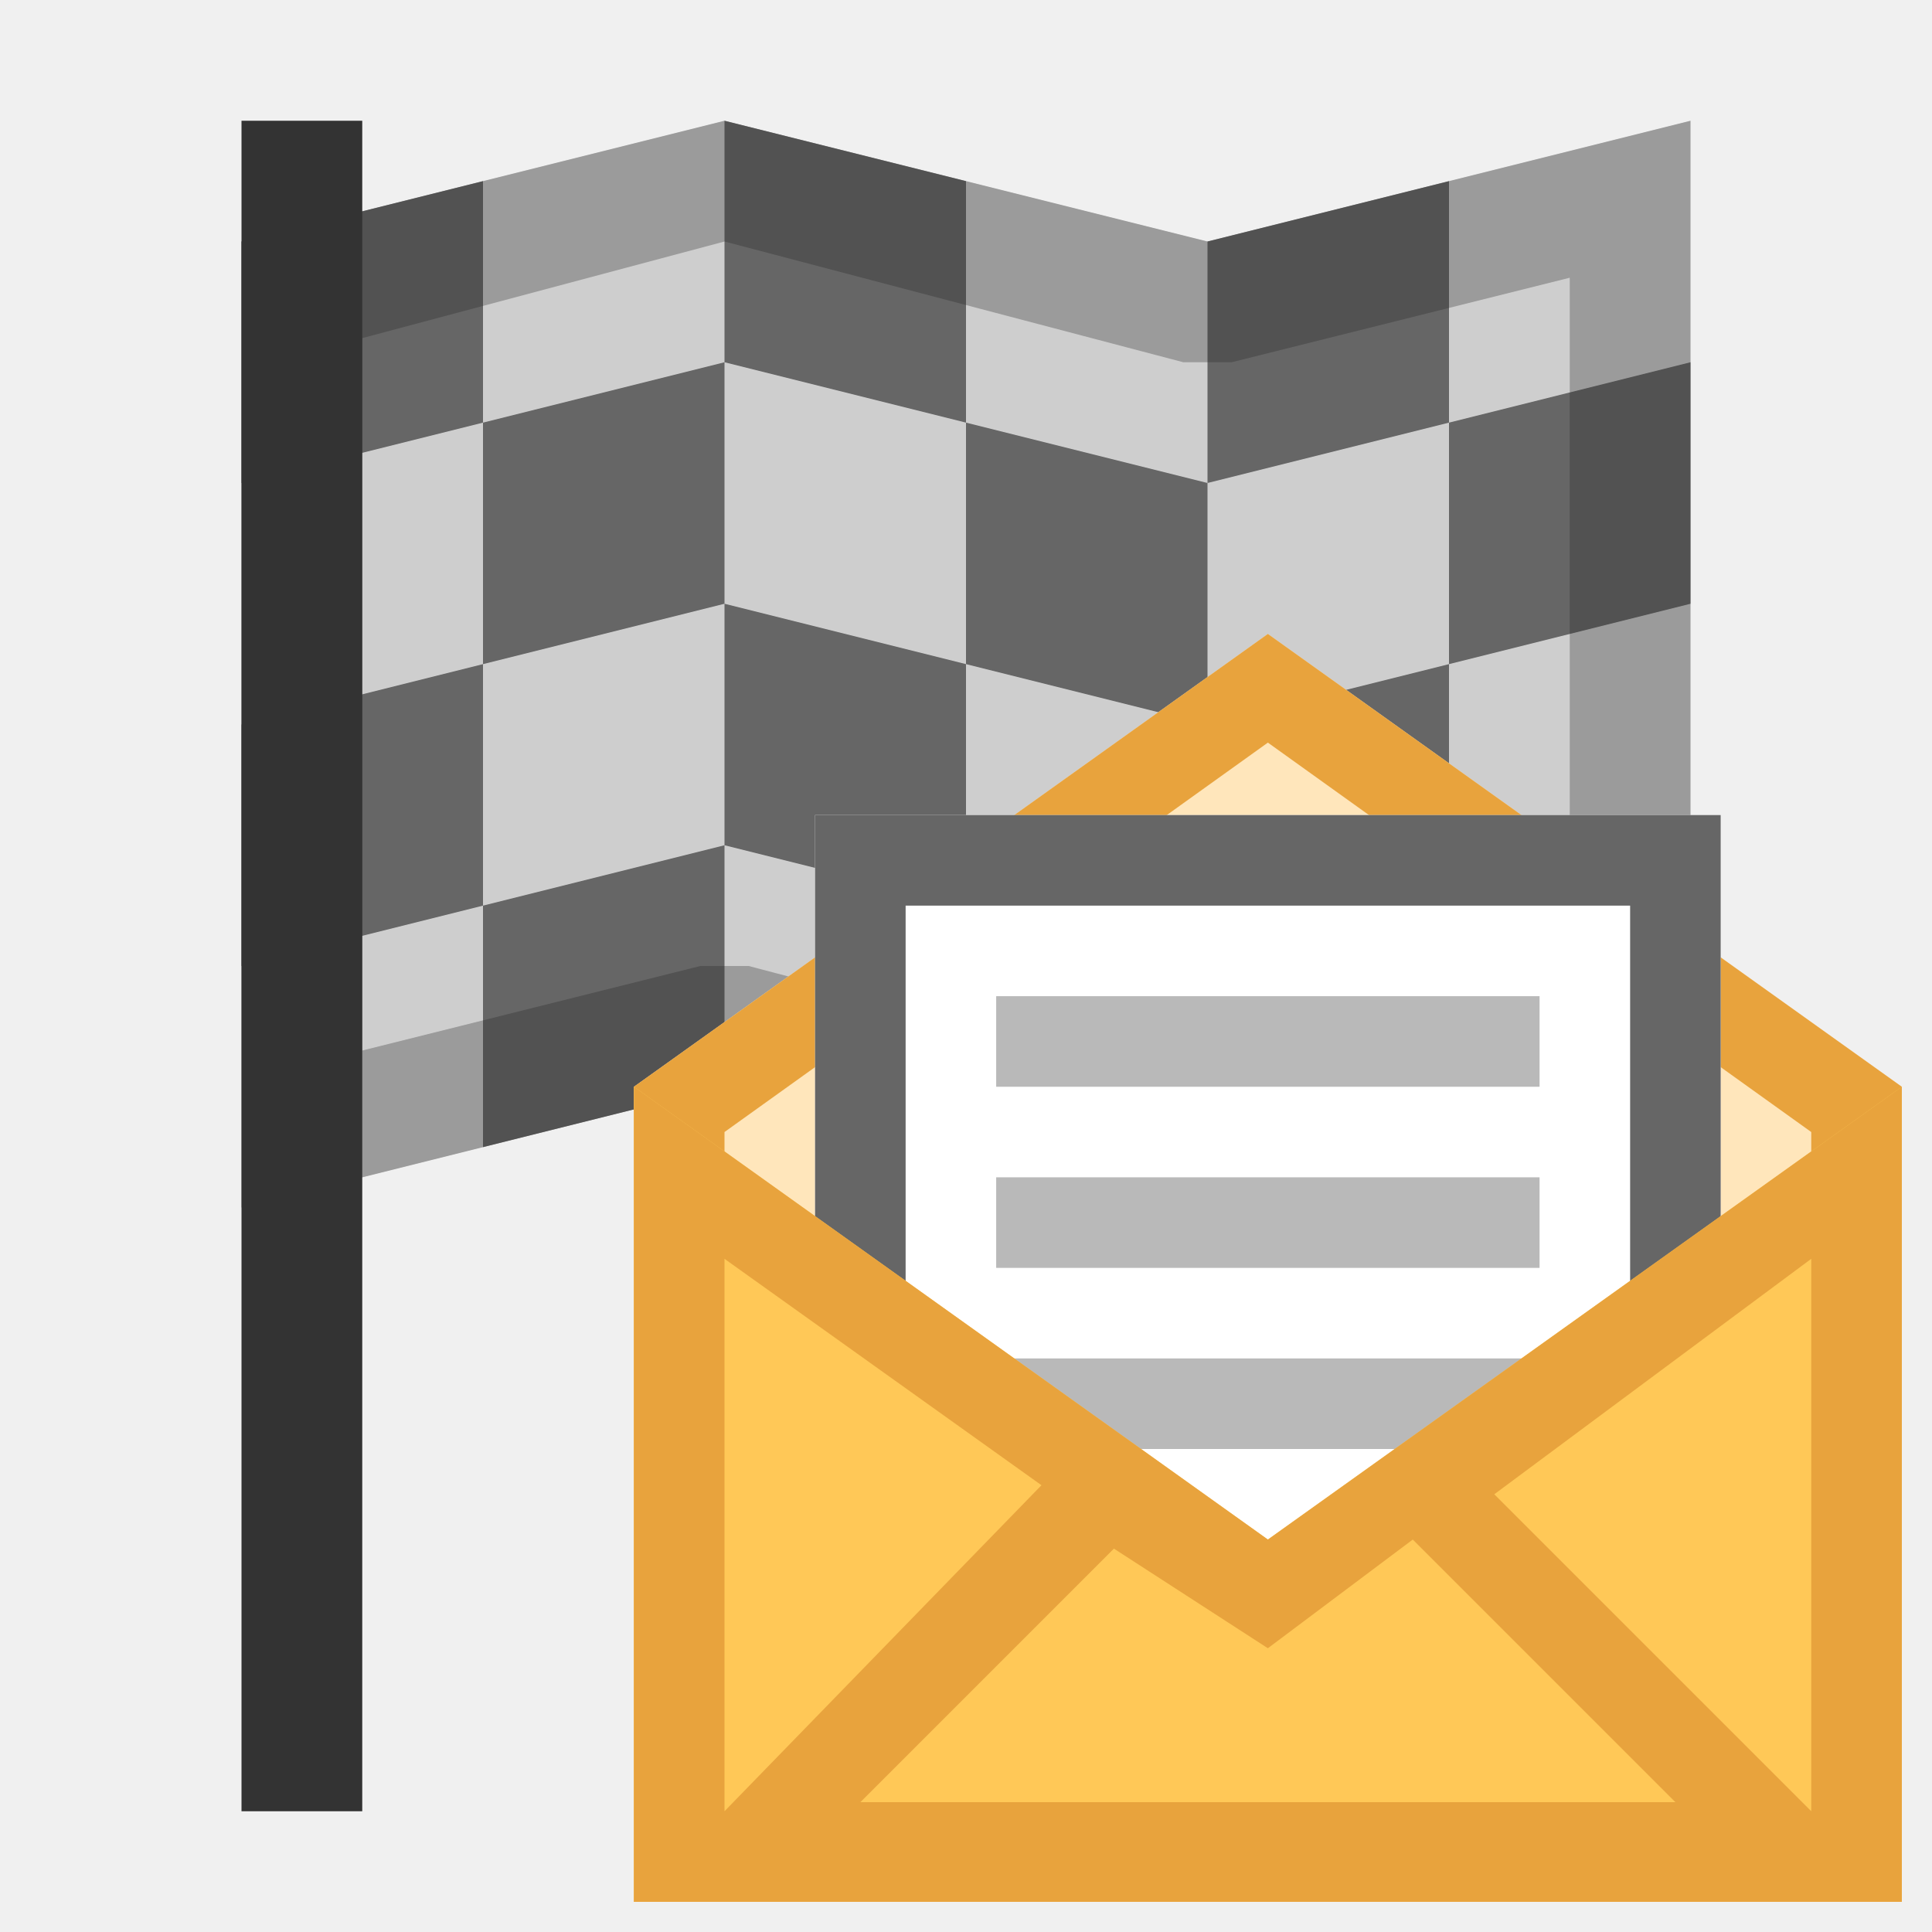
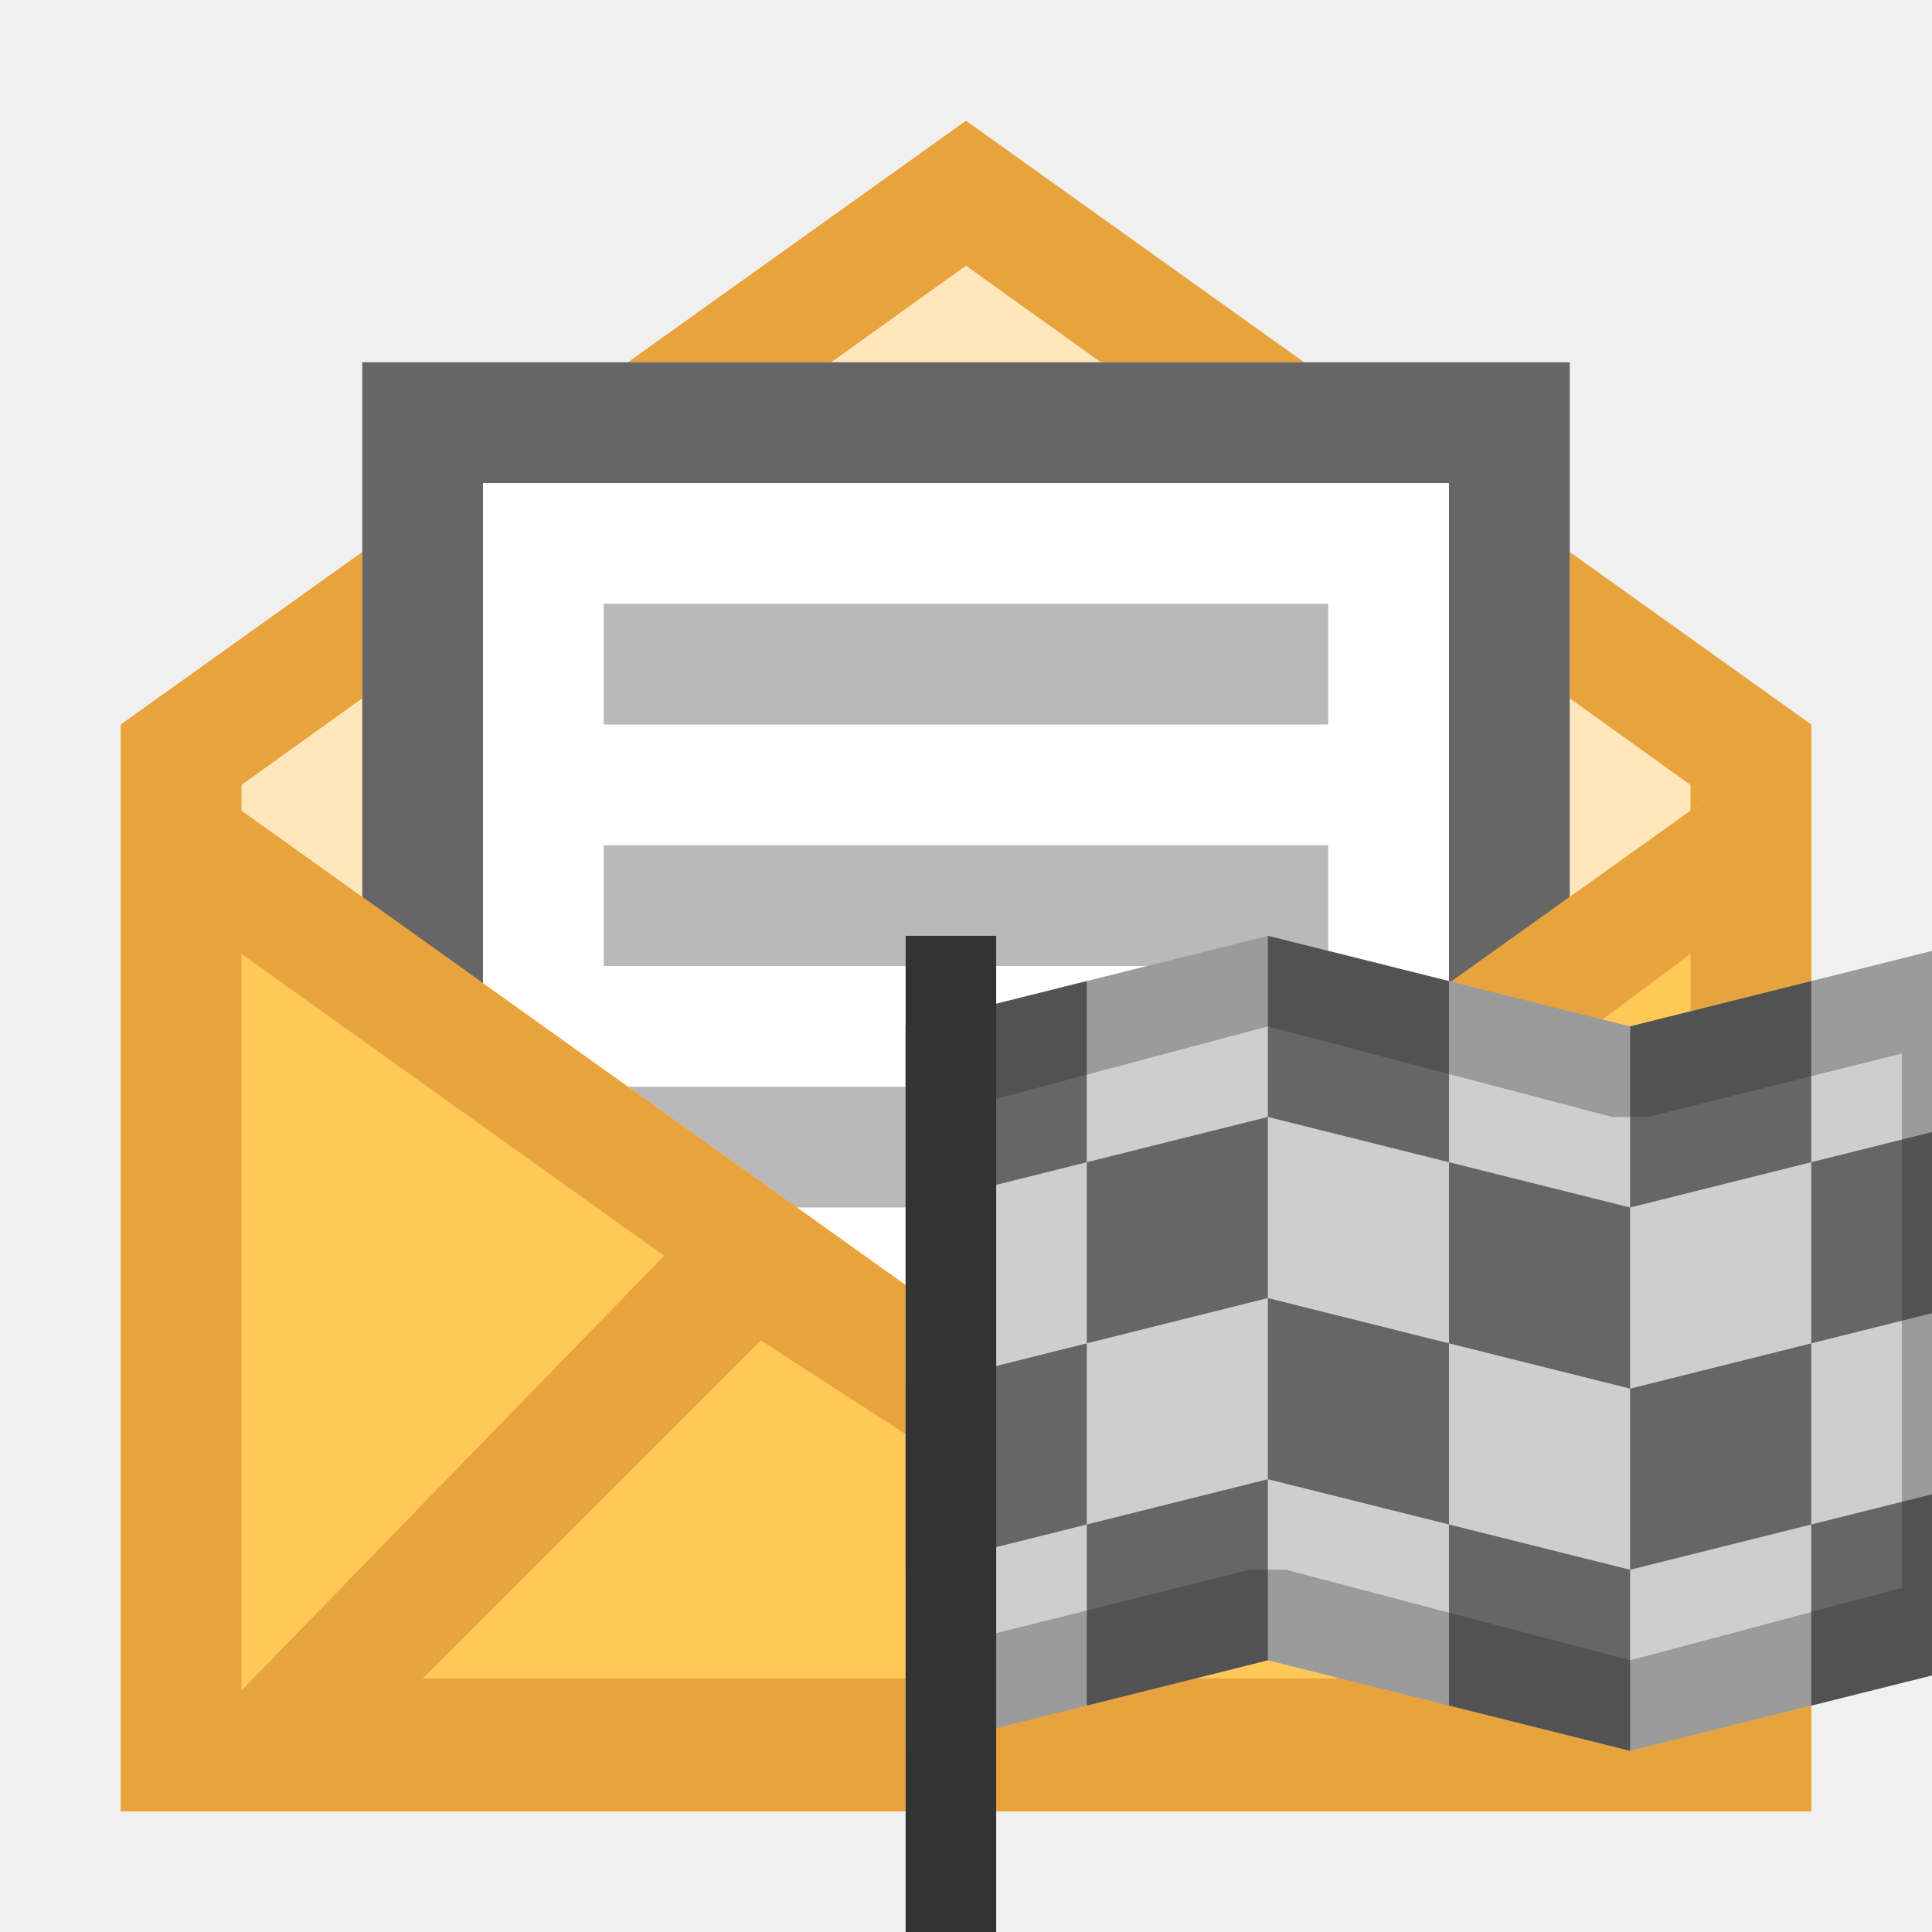
<svg xmlns="http://www.w3.org/2000/svg" width="32" height="32" viewBox="0 0 32 32" fill="none">
-   <g clip-path="url(#clip0_53_323)">
-     <path d="M28 18L20 20L12 18L4 20V4L12 2L20 4L28 2V18Z" fill="#CECECE" />
-     <path d="M4 4V8L8 7V3L4 4ZM4 12V16L8 15V11L4 12ZM12 6L8 7V11L12 10V6ZM8 19L12 18V14L8 15V19ZM12 10V14L16 15V11L12 10ZM16 3L12 2V6L16 7V3ZM20 12V8L16 7V11L20 12ZM16 19L20 20V16L16 15V19ZM20 12V16L24 15V11L20 12ZM24 3L20 4V8L24 7V3ZM28 10V6L24 7V11L28 10ZM28 18V14L24 15V19L28 18Z" fill="#666666" />
-     <path opacity="0.3" d="M12 4L19.6 6H20.4L26 4.6V16.4L20 18L12.4 16H11.6L6 17.4V5.6L12 4ZM28 2L20 4L12 2L4 4V20L12 18L20 20L28 18V2Z" fill="#212121" />
-     <path d="M4 2H6V30H4V2Z" fill="#333333" />
-     <path d="M21 10.5L31.5 18V31.5H10.5V18L21 10.5Z" fill="#FFE6BB" />
-     <path d="M21 12.3L30 18.75V30H12V18.75L21 12.3ZM21 10.5L10.5 18V31.5H31.5V18L21 10.5Z" fill="#E8A33D" />
-     <path d="M13.5 13.5H28.5V28.5H13.5V13.5Z" fill="white" />
-     <path d="M27 15V27H15V15H27ZM28.5 13.5H13.5V28.5H28.5V13.5Z" fill="#666666" />
-     <path d="M16.5 19.5H25.5V21H16.5V19.5ZM16.5 16.5H25.5V18H16.5V16.5ZM16.5 22.5H25.5V24H16.5V22.5Z" fill="#B9B9B9" />
-     <path d="M31.5 18V31.5H10.5V18L21 25.5L31.5 18Z" fill="#FFC857" />
-     <path d="M21 25.5L10.5 18V31.5H31.5V18L21 25.5ZM12 20.85L17.25 24.6L12 30V20.85ZM14.1 30L18.45 25.65L21 27.3L23.4 25.5L27.75 29.85H14.1V30ZM24.75 24.75L30 20.85V30L24.75 24.75Z" fill="#E8A33D" />
+   <g clip-path="url(#clip0_54_444)">
+     <path d="M16 2L30 12V30H2V12L16 2Z" fill="#FFE6BB" />
+     <path d="M16 4.4L28 13V28H4V13L16 4.4ZM16 2L2 12V30H30V12L16 2Z" fill="#E8A33D" />
+     <path d="M6 6H26V26H6V6Z" fill="white" />
+     <path d="M24 8V24H8V8H24ZM26 6H6V26H26V6Z" fill="#666666" />
+     <path d="M10 14H22V16H10V14ZM10 10H22V12H10V10ZM10 18H22V20H10V18Z" fill="#B9B9B9" />
+     <path d="M30 12V30H2V12L16 22L30 12Z" fill="#FFC857" />
+     <path d="M16 22L2 12V30H30V12L16 22ZM4 15.8L11 20.8L4 28V15.8ZM6.8 28L12.6 22.2L16 24.4L19.2 22L25 27.8H6.8V28ZM21 21L28 15.8V28L21 21Z" fill="#E8A33D" />
+     <path d="M33 27.5L27 29L21 27.5L15 29V17L21 15.5L27 17L33 15.5V27.5Z" fill="#CECECE" />
+     <path d="M15 17V20L18 19.25V16.25L15 17ZM15 23V26L18 25.25V22.25L15 23ZM21 18.5L18 19.25V22.25L21 21.5V18.5ZM18 28.25L21 27.5V24.5L18 25.25V28.25ZM21 21.5V24.5L24 25.25V22.25L21 21.5ZM24 16.25L21 15.5V18.5L24 19.25V16.25ZM27 23V20L24 19.25V22.25L27 23ZM24 28.25L27 29V26L24 25.25V28.25ZM27 23V26L30 25.25V22.25L27 23ZM30 16.25L27 17V20L30 19.25V16.25ZM33 21.5V18.5L30 19.25V22.25L33 21.5ZM33 27.5V24.5L30 25.25V28.25L33 27.5Z" fill="#666666" />
+     <path opacity="0.3" d="M21 17L26.7 18.5H27.3L31.5 17.45V26.3L27 27.5L21.3 26H20.7L16.5 27.05V18.2L21 17ZM33 15.5L27 17L21 15.5L15 17V29L21 27.5L27 29L33 27.5V15.5Z" fill="#212121" />
+     <path d="M15 15.5H16.5V36.5H15V15.5Z" fill="#333333" />
  </g>
  <defs>
-     <clipPath id="clip0_53_323">
+     <clipPath id="clip0_54_444">
      <rect width="32" height="32" fill="white" />
    </clipPath>
  </defs>
</svg>
